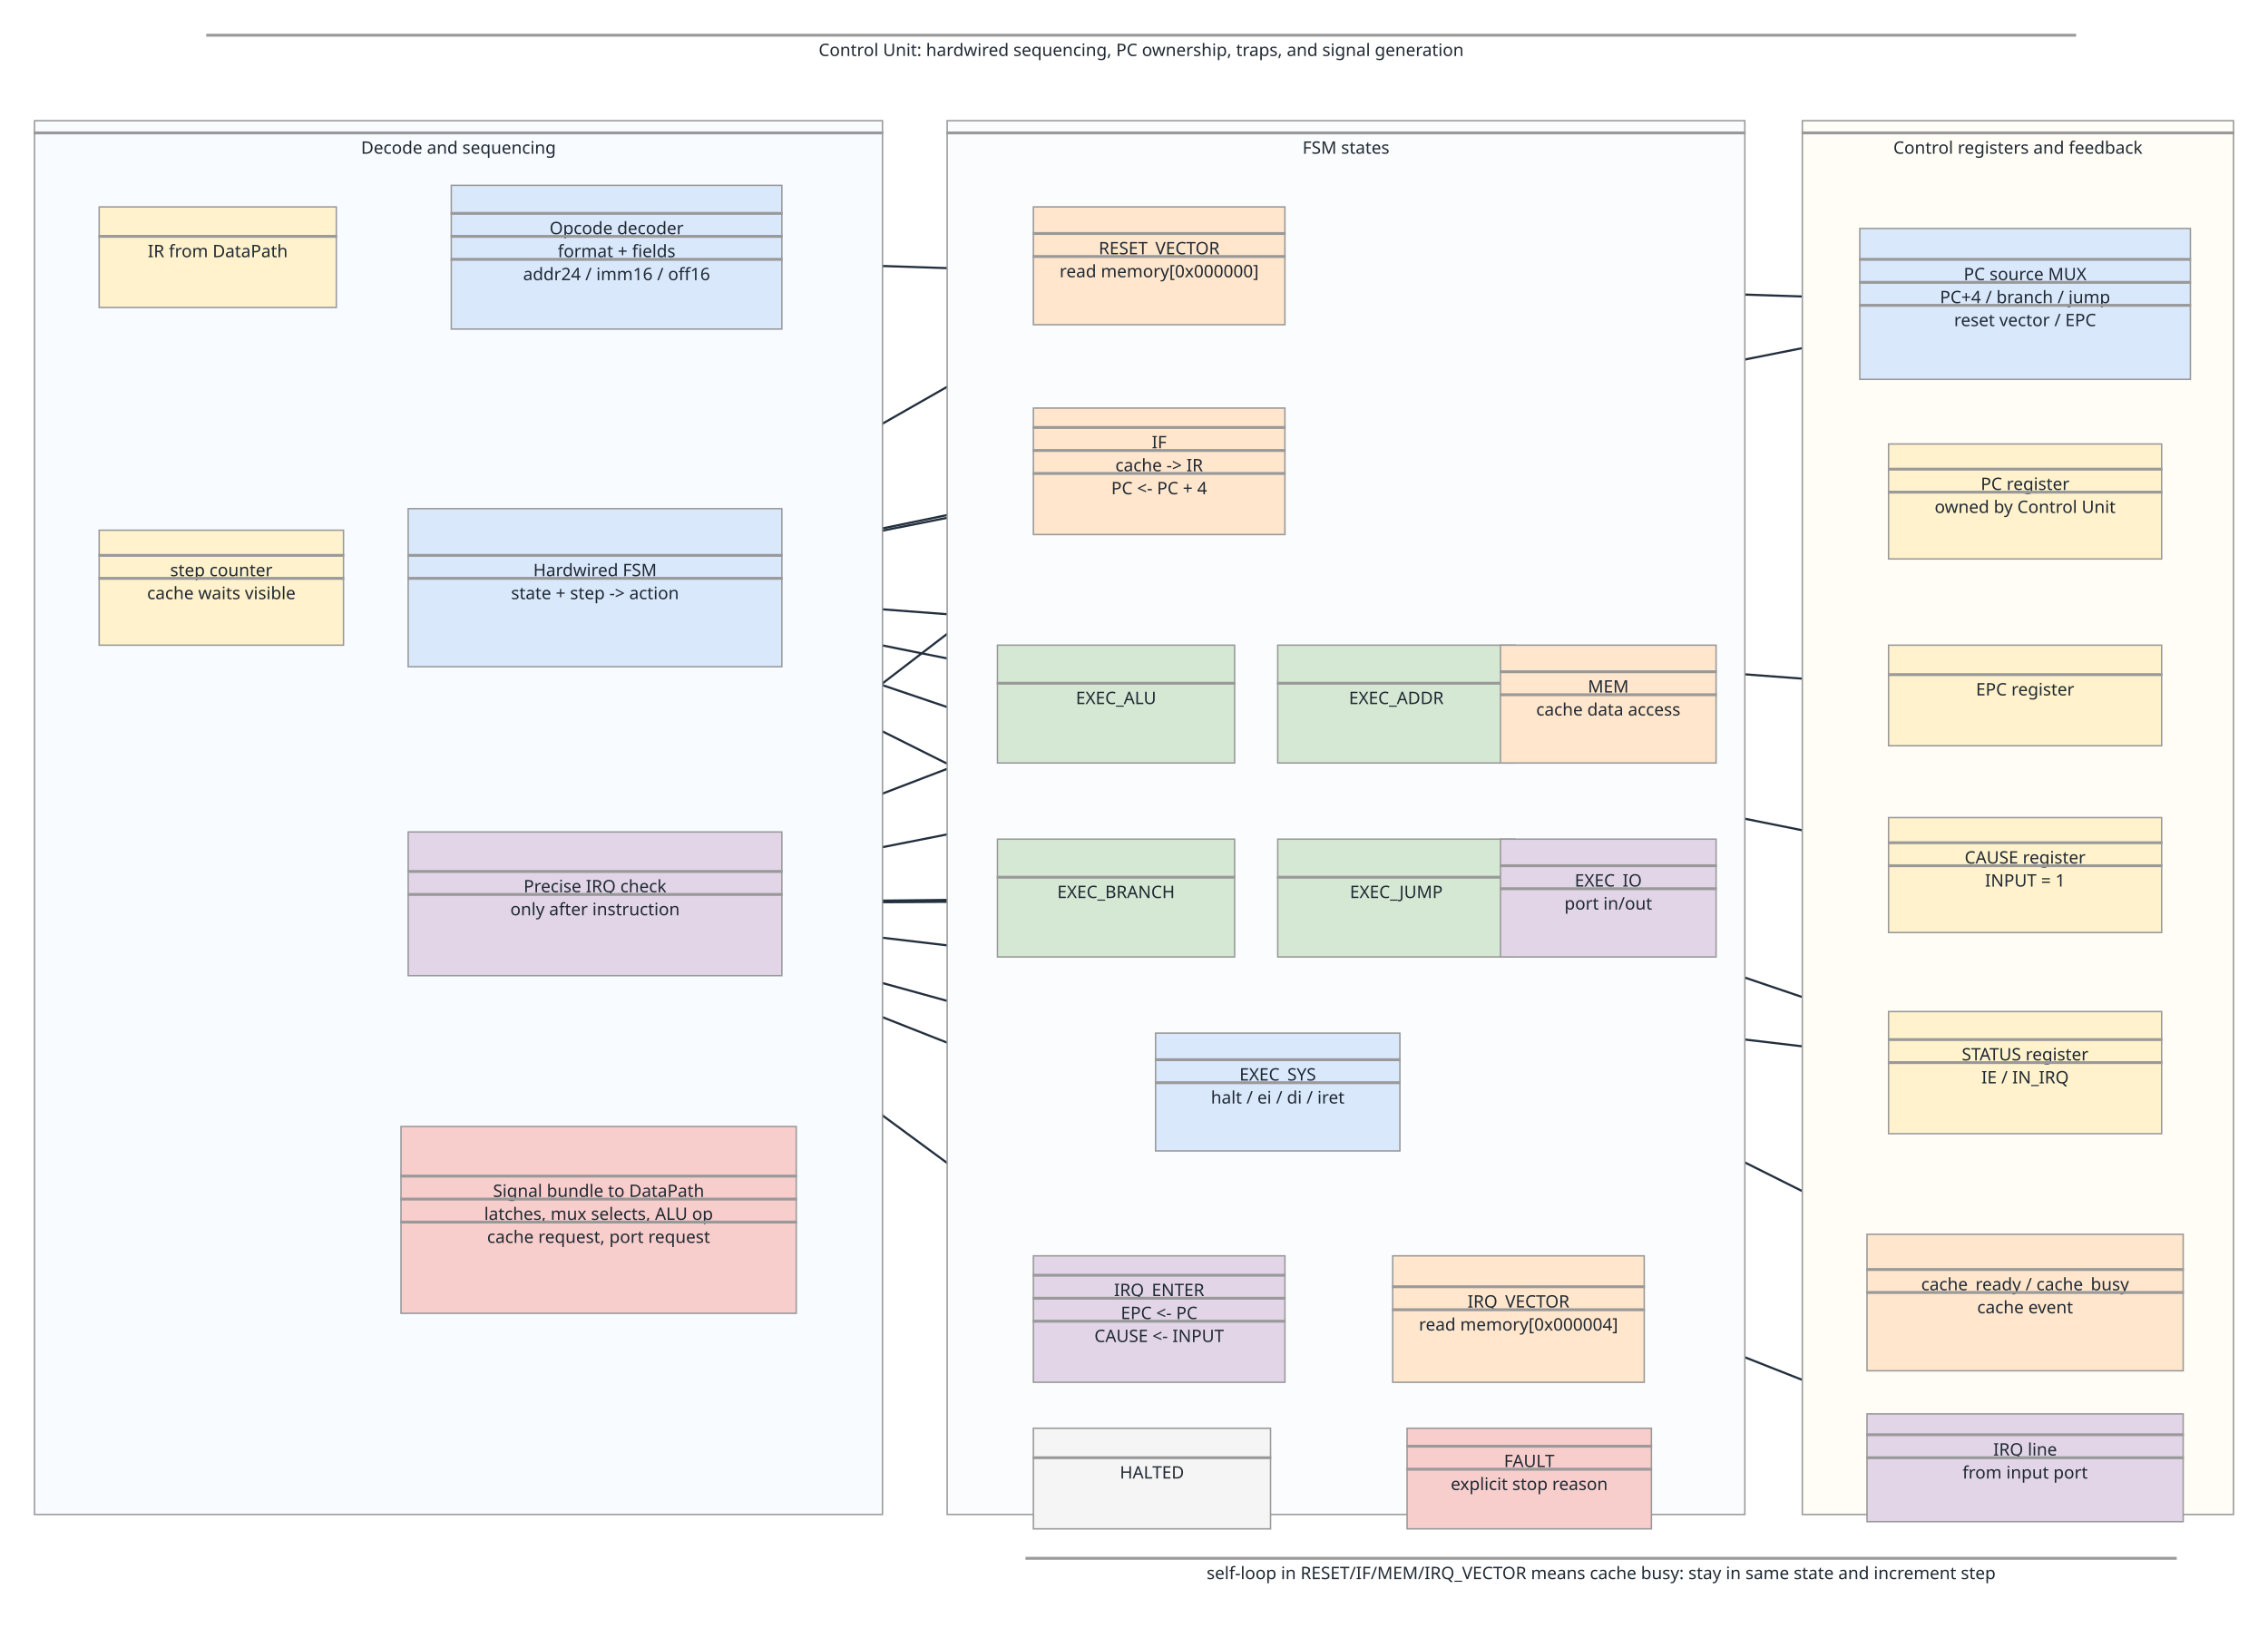
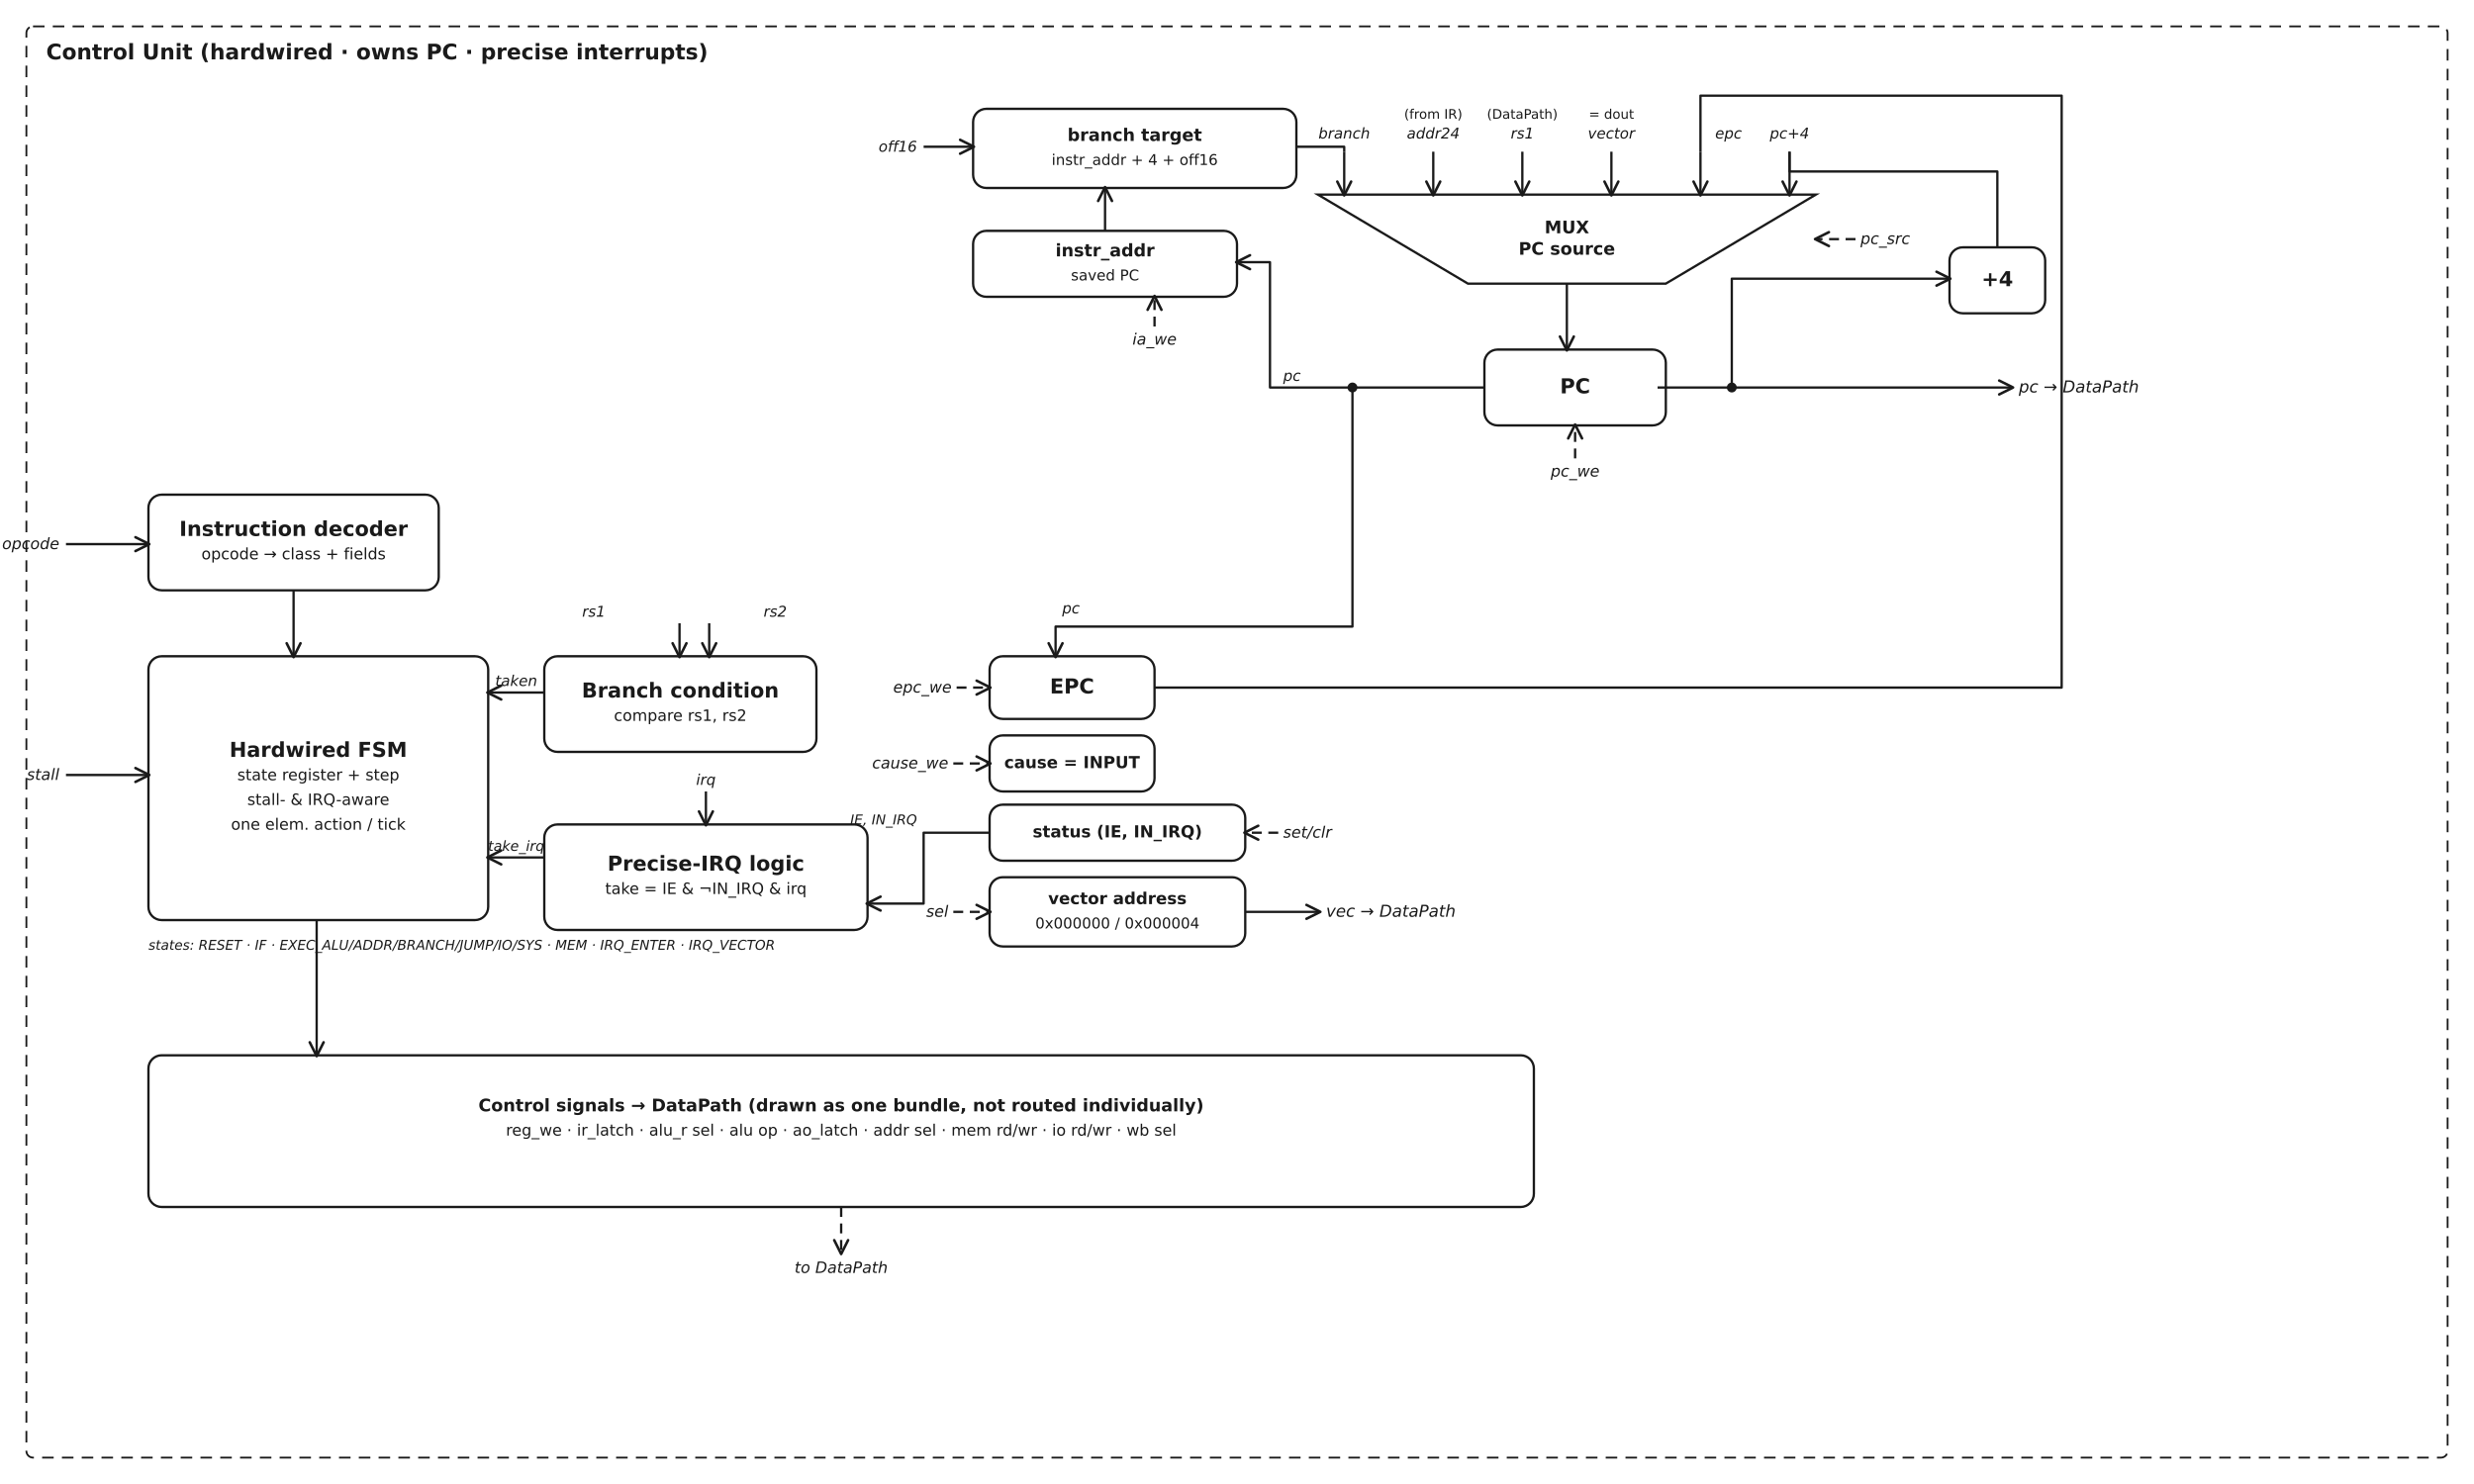
- <svg xmlns="http://www.w3.org/2000/svg" viewBox="16 6 1578 1133" width="1578" height="1133">
-   <rect x="16" y="6" width="1578" height="1133" fill="#ffffff" />
+ <svg xmlns="http://www.w3.org/2000/svg" viewBox="0 0 1500 900" font-family="DejaVu Sans, Arial, Helvetica, sans-serif">
+   <rect x="0" y="0" width="1500" height="900" fill="#ffffff" />
  <defs>
-     <marker id="arrow" viewBox="0 0 10 10" refX="9" refY="5" markerWidth="6" markerHeight="6" orient="auto-start-reverse">
-       <path d="M 0 0 L 10 5 L 0 10" fill="none" stroke="#232F3E" stroke-width="1.5" />
+     <marker id="a" viewBox="0 0 10 10" refX="8.5" refY="5" markerWidth="7.5" markerHeight="7.5" orient="auto-start-reverse">
+       <path d="M1 1 L9 5 L1 9" fill="none" stroke="#1a1a1a" stroke-width="1.5" stroke-linecap="round" stroke-linejoin="round" />
+     </marker>
+     <marker id="ar" viewBox="0 0 10 10" refX="8.5" refY="5" markerWidth="7.5" markerHeight="7.5" orient="auto-start-reverse">
+       <path d="M1 1 L9 5 L1 9" fill="none" stroke="#c0392b" stroke-width="1.5" stroke-linecap="round" stroke-linejoin="round" />
    </marker>
  </defs>
-   <line x1="167.5" y1="185" x2="445" y2="185" stroke="#232F3E" stroke-width="1.5" marker-end="url(#arrow)" />
-   <line x1="445" y1="185" x2="430" y2="415" stroke="#232F3E" stroke-width="1.5" marker-end="url(#arrow)" />
-   <line x1="170" y1="415" x2="430" y2="415" stroke="#232F3E" stroke-width="1.5" marker-end="url(#arrow)" />
-   <line x1="430" y1="415" x2="170" y2="415" stroke="#232F3E" stroke-width="1.5" marker-end="url(#arrow)" />
-   <line x1="430" y1="415" x2="432.5" y2="855" stroke="#232F3E" stroke-width="1.5" marker-end="url(#arrow)" />
-   <line x1="430" y1="415" x2="430" y2="635" stroke="#232F3E" stroke-width="1.5" marker-end="url(#arrow)" />
-   <line x1="430" y1="635" x2="430" y2="415" stroke="#232F3E" stroke-width="1.5" marker-end="url(#arrow)" />
-   <line x1="445" y1="185" x2="1425" y2="217.5" stroke="#232F3E" stroke-width="1.5" marker-end="url(#arrow)" />
-   <line x1="430" y1="415" x2="1425" y2="217.5" stroke="#232F3E" stroke-width="1.5" marker-end="url(#arrow)" />
-   <line x1="1425" y1="217.5" x2="1425" y2="355" stroke="#232F3E" stroke-width="1.5" marker-end="url(#arrow)" />
-   <line x1="1425" y1="355" x2="1425" y2="217.5" stroke="#232F3E" stroke-width="1.5" marker-end="url(#arrow)" />
-   <line x1="1425" y1="490" x2="1425" y2="217.5" stroke="#232F3E" stroke-width="1.5" marker-end="url(#arrow)" />
-   <line x1="430" y1="415" x2="1425" y2="490" stroke="#232F3E" stroke-width="1.5" marker-end="url(#arrow)" />
-   <line x1="430" y1="415" x2="1425" y2="615" stroke="#232F3E" stroke-width="1.5" marker-end="url(#arrow)" />
-   <line x1="430" y1="415" x2="1425" y2="752.5" stroke="#232F3E" stroke-width="1.5" marker-end="url(#arrow)" />
-   <line x1="1425" y1="752.5" x2="430" y2="635" stroke="#232F3E" stroke-width="1.5" marker-end="url(#arrow)" />
-   <line x1="1425" y1="1027.5" x2="430" y2="635" stroke="#232F3E" stroke-width="1.5" marker-end="url(#arrow)" />
-   <line x1="1425" y1="912.5" x2="430" y2="415" stroke="#232F3E" stroke-width="1.5" marker-end="url(#arrow)" />
-   <line x1="430" y1="415" x2="822.5" y2="191" stroke="#232F3E" stroke-width="1.5" marker-end="url(#arrow)" />
-   <line x1="430" y1="415" x2="822.5" y2="334" stroke="#232F3E" stroke-width="1.5" marker-end="url(#arrow)" />
-   <line x1="822.5" y1="191" x2="822.5" y2="334" stroke="#232F3E" stroke-width="1.5" marker-end="url(#arrow)" />
-   <line x1="822.5" y1="191" x2="1080" y2="1035" stroke="#232F3E" stroke-width="1.5" marker-end="url(#arrow)" />
-   <line x1="822.5" y1="334" x2="792.5" y2="496" stroke="#232F3E" stroke-width="1.5" marker-end="url(#arrow)" />
-   <line x1="822.5" y1="334" x2="987.5" y2="496" stroke="#232F3E" stroke-width="1.5" marker-end="url(#arrow)" />
-   <line x1="822.5" y1="334" x2="792.5" y2="631" stroke="#232F3E" stroke-width="1.5" marker-end="url(#arrow)" />
-   <line x1="822.5" y1="334" x2="987.5" y2="631" stroke="#232F3E" stroke-width="1.5" marker-end="url(#arrow)" />
-   <line x1="822.5" y1="334" x2="1135" y2="631" stroke="#232F3E" stroke-width="1.5" marker-end="url(#arrow)" />
-   <line x1="822.5" y1="334" x2="905" y2="766" stroke="#232F3E" stroke-width="1.5" marker-end="url(#arrow)" />
-   <line x1="822.5" y1="334" x2="1080" y2="1035" stroke="#232F3E" stroke-width="1.5" marker-end="url(#arrow)" />
-   <line x1="987.5" y1="496" x2="1135" y2="496" stroke="#232F3E" stroke-width="1.5" marker-end="url(#arrow)" />
-   <line x1="1135" y1="496" x2="430" y2="635" stroke="#232F3E" stroke-width="1.5" marker-end="url(#arrow)" />
-   <line x1="792.5" y1="496" x2="430" y2="635" stroke="#232F3E" stroke-width="1.5" marker-end="url(#arrow)" />
-   <line x1="792.5" y1="631" x2="430" y2="635" stroke="#232F3E" stroke-width="1.5" marker-end="url(#arrow)" />
-   <line x1="987.5" y1="631" x2="430" y2="635" stroke="#232F3E" stroke-width="1.5" marker-end="url(#arrow)" />
-   <line x1="1135" y1="631" x2="430" y2="635" stroke="#232F3E" stroke-width="1.5" marker-end="url(#arrow)" />
-   <line x1="905" y1="766" x2="430" y2="635" stroke="#232F3E" stroke-width="1.5" marker-end="url(#arrow)" />
-   <line x1="905" y1="766" x2="817.5" y2="1035" stroke="#232F3E" stroke-width="1.5" marker-end="url(#arrow)" />
-   <line x1="430" y1="635" x2="822.5" y2="924" stroke="#232F3E" stroke-width="1.5" marker-end="url(#arrow)" />
-   <line x1="430" y1="635" x2="822.5" y2="334" stroke="#232F3E" stroke-width="1.5" marker-end="url(#arrow)" />
-   <line x1="822.5" y1="924" x2="1072.5" y2="924" stroke="#232F3E" stroke-width="1.5" marker-end="url(#arrow)" />
-   <line x1="1072.5" y1="924" x2="822.5" y2="334" stroke="#232F3E" stroke-width="1.5" marker-end="url(#arrow)" />
-   <line x1="1072.5" y1="924" x2="1080" y2="1035" stroke="#232F3E" stroke-width="1.5" marker-end="url(#arrow)" />
-   <line x1="822.5" y1="191" x2="822.5" y2="191" stroke="#232F3E" stroke-width="1.5" marker-end="url(#arrow)" />
-   <line x1="822.5" y1="334" x2="822.5" y2="334" stroke="#232F3E" stroke-width="1.5" marker-end="url(#arrow)" />
-   <line x1="1135" y1="496" x2="1135" y2="496" stroke="#232F3E" stroke-width="1.5" marker-end="url(#arrow)" />
-   <line x1="1072.5" y1="924" x2="1072.5" y2="924" stroke="#232F3E" stroke-width="1.5" marker-end="url(#arrow)" />
-   <rect x="160" y="30" width="1300" height="1" fill="none" stroke="#999" stroke-width="1" />
-   <text x="810" y="45" font-family="sans-serif" font-size="12" fill="#1f2933" text-anchor="middle">Control Unit: hardwired sequencing, PC ownership, traps, and signal generation</text>
-   <rect x="40" y="90" width="590" height="970" fill="#f8fbff" stroke="#999" stroke-width="1" />
-   <rect x="40" y="98" width="590" height="1" fill="none" stroke="#999" stroke-width="1" />
-   <text x="335" y="113" font-family="sans-serif" font-size="12" fill="#1f2933" text-anchor="middle">Decode and sequencing</text>
-   <rect x="675" y="90" width="555" height="970" fill="#fbfcfd" stroke="#999" stroke-width="1" />
-   <rect x="675" y="98" width="555" height="1" fill="none" stroke="#999" stroke-width="1" />
-   <text x="952.5" y="113" font-family="sans-serif" font-size="12" fill="#1f2933" text-anchor="middle">FSM states</text>
-   <rect x="1270" y="90" width="300" height="970" fill="#fffdf6" stroke="#999" stroke-width="1" />
-   <rect x="1270" y="98" width="300" height="1" fill="none" stroke="#999" stroke-width="1" />
-   <text x="1420" y="113" font-family="sans-serif" font-size="12" fill="#1f2933" text-anchor="middle">Control registers and feedback</text>
-   <rect x="85" y="150" width="165" height="70" fill="#fff2cc" stroke="#999" stroke-width="1" />
-   <rect x="85" y="170" width="165" height="1" fill="none" stroke="#999" stroke-width="1" />
-   <text x="167.5" y="185" font-family="sans-serif" font-size="12" fill="#1f2933" text-anchor="middle">IR from DataPath</text>
-   <rect x="330" y="135" width="230" height="100" fill="#dae8fc" stroke="#999" stroke-width="1" />
-   <rect x="330" y="154" width="230" height="1" fill="none" stroke="#999" stroke-width="1" />
-   <text x="445" y="169" font-family="sans-serif" font-size="12" fill="#1f2933" text-anchor="middle">Opcode decoder</text>
-   <rect x="330" y="170" width="230" height="1" fill="none" stroke="#999" stroke-width="1" />
-   <text x="445" y="185" font-family="sans-serif" font-size="12" fill="#1f2933" text-anchor="middle">format + fields</text>
-   <rect x="330" y="186" width="230" height="1" fill="none" stroke="#999" stroke-width="1" />
-   <text x="445" y="201" font-family="sans-serif" font-size="12" fill="#1f2933" text-anchor="middle">addr24 / imm16 / off16</text>
-   <rect x="300" y="360" width="260" height="110" fill="#dae8fc" stroke="#999" stroke-width="1" />
-   <rect x="300" y="392" width="260" height="1" fill="none" stroke="#999" stroke-width="1" />
-   <text x="430" y="407" font-family="sans-serif" font-size="12" fill="#1f2933" text-anchor="middle">Hardwired FSM</text>
-   <rect x="300" y="408" width="260" height="1" fill="none" stroke="#999" stroke-width="1" />
-   <text x="430" y="423" font-family="sans-serif" font-size="12" fill="#1f2933" text-anchor="middle">state + step -&gt; action</text>
-   <rect x="85" y="375" width="170" height="80" fill="#fff2cc" stroke="#999" stroke-width="1" />
-   <rect x="85" y="392" width="170" height="1" fill="none" stroke="#999" stroke-width="1" />
-   <text x="170" y="407" font-family="sans-serif" font-size="12" fill="#1f2933" text-anchor="middle">step counter</text>
-   <rect x="85" y="408" width="170" height="1" fill="none" stroke="#999" stroke-width="1" />
-   <text x="170" y="423" font-family="sans-serif" font-size="12" fill="#1f2933" text-anchor="middle">cache waits visible</text>
-   <rect x="300" y="585" width="260" height="100" fill="#e1d5e7" stroke="#999" stroke-width="1" />
-   <rect x="300" y="612" width="260" height="1" fill="none" stroke="#999" stroke-width="1" />
-   <text x="430" y="627" font-family="sans-serif" font-size="12" fill="#1f2933" text-anchor="middle">Precise IRQ check</text>
-   <rect x="300" y="628" width="260" height="1" fill="none" stroke="#999" stroke-width="1" />
-   <text x="430" y="643" font-family="sans-serif" font-size="12" fill="#1f2933" text-anchor="middle">only after instruction</text>
-   <rect x="295" y="790" width="275" height="130" fill="#f8cecc" stroke="#999" stroke-width="1" />
-   <rect x="295" y="824" width="275" height="1" fill="none" stroke="#999" stroke-width="1" />
-   <text x="432.5" y="839" font-family="sans-serif" font-size="12" fill="#1f2933" text-anchor="middle">Signal bundle to DataPath</text>
-   <rect x="295" y="840" width="275" height="1" fill="none" stroke="#999" stroke-width="1" />
-   <text x="432.5" y="855" font-family="sans-serif" font-size="12" fill="#1f2933" text-anchor="middle">latches, mux selects, ALU op</text>
-   <rect x="295" y="856" width="275" height="1" fill="none" stroke="#999" stroke-width="1" />
-   <text x="432.5" y="871" font-family="sans-serif" font-size="12" fill="#1f2933" text-anchor="middle">cache request, port request</text>
-   <rect x="1310" y="165" width="230" height="105" fill="#dae8fc" stroke="#999" stroke-width="1" />
-   <rect x="1310" y="186" width="230" height="1" fill="none" stroke="#999" stroke-width="1" />
-   <text x="1425" y="201" font-family="sans-serif" font-size="12" fill="#1f2933" text-anchor="middle">PC source MUX</text>
-   <rect x="1310" y="202" width="230" height="1" fill="none" stroke="#999" stroke-width="1" />
-   <text x="1425" y="217" font-family="sans-serif" font-size="12" fill="#1f2933" text-anchor="middle">PC+4 / branch / jump</text>
-   <rect x="1310" y="218" width="230" height="1" fill="none" stroke="#999" stroke-width="1" />
-   <text x="1425" y="233" font-family="sans-serif" font-size="12" fill="#1f2933" text-anchor="middle">reset vector / EPC</text>
-   <rect x="1330" y="315" width="190" height="80" fill="#fff2cc" stroke="#999" stroke-width="1" />
-   <rect x="1330" y="332" width="190" height="1" fill="none" stroke="#999" stroke-width="1" />
-   <text x="1425" y="347" font-family="sans-serif" font-size="12" fill="#1f2933" text-anchor="middle">PC register</text>
-   <rect x="1330" y="348" width="190" height="1" fill="none" stroke="#999" stroke-width="1" />
-   <text x="1425" y="363" font-family="sans-serif" font-size="12" fill="#1f2933" text-anchor="middle">owned by Control Unit</text>
-   <rect x="1330" y="455" width="190" height="70" fill="#fff2cc" stroke="#999" stroke-width="1" />
-   <rect x="1330" y="475" width="190" height="1" fill="none" stroke="#999" stroke-width="1" />
-   <text x="1425" y="490" font-family="sans-serif" font-size="12" fill="#1f2933" text-anchor="middle">EPC register</text>
-   <rect x="1330" y="575" width="190" height="80" fill="#fff2cc" stroke="#999" stroke-width="1" />
-   <rect x="1330" y="592" width="190" height="1" fill="none" stroke="#999" stroke-width="1" />
-   <text x="1425" y="607" font-family="sans-serif" font-size="12" fill="#1f2933" text-anchor="middle">CAUSE register</text>
-   <rect x="1330" y="608" width="190" height="1" fill="none" stroke="#999" stroke-width="1" />
-   <text x="1425" y="623" font-family="sans-serif" font-size="12" fill="#1f2933" text-anchor="middle">INPUT = 1</text>
-   <rect x="1330" y="710" width="190" height="85" fill="#fff2cc" stroke="#999" stroke-width="1" />
-   <rect x="1330" y="729" width="190" height="1" fill="none" stroke="#999" stroke-width="1" />
-   <text x="1425" y="744" font-family="sans-serif" font-size="12" fill="#1f2933" text-anchor="middle">STATUS register</text>
-   <rect x="1330" y="745" width="190" height="1" fill="none" stroke="#999" stroke-width="1" />
-   <text x="1425" y="760" font-family="sans-serif" font-size="12" fill="#1f2933" text-anchor="middle">IE / IN_IRQ</text>
-   <rect x="1315" y="865" width="220" height="95" fill="#ffe6cc" stroke="#999" stroke-width="1" />
-   <rect x="1315" y="889" width="220" height="1" fill="none" stroke="#999" stroke-width="1" />
-   <text x="1425" y="904" font-family="sans-serif" font-size="12" fill="#1f2933" text-anchor="middle">cache_ready / cache_busy</text>
-   <rect x="1315" y="905" width="220" height="1" fill="none" stroke="#999" stroke-width="1" />
-   <text x="1425" y="920" font-family="sans-serif" font-size="12" fill="#1f2933" text-anchor="middle">cache event</text>
-   <rect x="1315" y="990" width="220" height="75" fill="#e1d5e7" stroke="#999" stroke-width="1" />
-   <rect x="1315" y="1004" width="220" height="1" fill="none" stroke="#999" stroke-width="1" />
-   <text x="1425" y="1019" font-family="sans-serif" font-size="12" fill="#1f2933" text-anchor="middle">IRQ line</text>
-   <rect x="1315" y="1020" width="220" height="1" fill="none" stroke="#999" stroke-width="1" />
-   <text x="1425" y="1035" font-family="sans-serif" font-size="12" fill="#1f2933" text-anchor="middle">from input port</text>
-   <rect x="735" y="150" width="175" height="82" fill="#ffe6cc" stroke="#999" stroke-width="1" />
-   <rect x="735" y="168" width="175" height="1" fill="none" stroke="#999" stroke-width="1" />
-   <text x="822.5" y="183" font-family="sans-serif" font-size="12" fill="#1f2933" text-anchor="middle">RESET_VECTOR</text>
-   <rect x="735" y="184" width="175" height="1" fill="none" stroke="#999" stroke-width="1" />
-   <text x="822.5" y="199" font-family="sans-serif" font-size="12" fill="#1f2933" text-anchor="middle">read memory[0x000000]</text>
-   <rect x="735" y="290" width="175" height="88" fill="#ffe6cc" stroke="#999" stroke-width="1" />
-   <rect x="735" y="303" width="175" height="1" fill="none" stroke="#999" stroke-width="1" />
-   <text x="822.5" y="318" font-family="sans-serif" font-size="12" fill="#1f2933" text-anchor="middle">IF</text>
-   <rect x="735" y="319" width="175" height="1" fill="none" stroke="#999" stroke-width="1" />
-   <text x="822.5" y="334" font-family="sans-serif" font-size="12" fill="#1f2933" text-anchor="middle">cache -&gt; IR</text>
-   <rect x="735" y="335" width="175" height="1" fill="none" stroke="#999" stroke-width="1" />
-   <text x="822.5" y="350" font-family="sans-serif" font-size="12" fill="#1f2933" text-anchor="middle">PC &lt;- PC + 4</text>
-   <rect x="710" y="455" width="165" height="82" fill="#d5e8d4" stroke="#999" stroke-width="1" />
-   <rect x="710" y="481" width="165" height="1" fill="none" stroke="#999" stroke-width="1" />
-   <text x="792.5" y="496" font-family="sans-serif" font-size="12" fill="#1f2933" text-anchor="middle">EXEC_ALU</text>
-   <rect x="905" y="455" width="165" height="82" fill="#d5e8d4" stroke="#999" stroke-width="1" />
-   <rect x="905" y="481" width="165" height="1" fill="none" stroke="#999" stroke-width="1" />
-   <text x="987.5" y="496" font-family="sans-serif" font-size="12" fill="#1f2933" text-anchor="middle">EXEC_ADDR</text>
-   <rect x="1060" y="455" width="150" height="82" fill="#ffe6cc" stroke="#999" stroke-width="1" />
-   <rect x="1060" y="473" width="150" height="1" fill="none" stroke="#999" stroke-width="1" />
-   <text x="1135" y="488" font-family="sans-serif" font-size="12" fill="#1f2933" text-anchor="middle">MEM</text>
-   <rect x="1060" y="489" width="150" height="1" fill="none" stroke="#999" stroke-width="1" />
-   <text x="1135" y="504" font-family="sans-serif" font-size="12" fill="#1f2933" text-anchor="middle">cache data access</text>
-   <rect x="710" y="590" width="165" height="82" fill="#d5e8d4" stroke="#999" stroke-width="1" />
-   <rect x="710" y="616" width="165" height="1" fill="none" stroke="#999" stroke-width="1" />
-   <text x="792.5" y="631" font-family="sans-serif" font-size="12" fill="#1f2933" text-anchor="middle">EXEC_BRANCH</text>
-   <rect x="905" y="590" width="165" height="82" fill="#d5e8d4" stroke="#999" stroke-width="1" />
-   <rect x="905" y="616" width="165" height="1" fill="none" stroke="#999" stroke-width="1" />
-   <text x="987.5" y="631" font-family="sans-serif" font-size="12" fill="#1f2933" text-anchor="middle">EXEC_JUMP</text>
-   <rect x="1060" y="590" width="150" height="82" fill="#e1d5e7" stroke="#999" stroke-width="1" />
-   <rect x="1060" y="608" width="150" height="1" fill="none" stroke="#999" stroke-width="1" />
-   <text x="1135" y="623" font-family="sans-serif" font-size="12" fill="#1f2933" text-anchor="middle">EXEC_IO</text>
-   <rect x="1060" y="624" width="150" height="1" fill="none" stroke="#999" stroke-width="1" />
-   <text x="1135" y="639" font-family="sans-serif" font-size="12" fill="#1f2933" text-anchor="middle">port in/out</text>
-   <rect x="820" y="725" width="170" height="82" fill="#dae8fc" stroke="#999" stroke-width="1" />
-   <rect x="820" y="743" width="170" height="1" fill="none" stroke="#999" stroke-width="1" />
-   <text x="905" y="758" font-family="sans-serif" font-size="12" fill="#1f2933" text-anchor="middle">EXEC_SYS</text>
-   <rect x="820" y="759" width="170" height="1" fill="none" stroke="#999" stroke-width="1" />
-   <text x="905" y="774" font-family="sans-serif" font-size="12" fill="#1f2933" text-anchor="middle">halt / ei / di / iret</text>
-   <rect x="735" y="880" width="175" height="88" fill="#e1d5e7" stroke="#999" stroke-width="1" />
-   <rect x="735" y="893" width="175" height="1" fill="none" stroke="#999" stroke-width="1" />
-   <text x="822.5" y="908" font-family="sans-serif" font-size="12" fill="#1f2933" text-anchor="middle">IRQ_ENTER</text>
-   <rect x="735" y="909" width="175" height="1" fill="none" stroke="#999" stroke-width="1" />
-   <text x="822.5" y="924" font-family="sans-serif" font-size="12" fill="#1f2933" text-anchor="middle">EPC &lt;- PC</text>
-   <rect x="735" y="925" width="175" height="1" fill="none" stroke="#999" stroke-width="1" />
-   <text x="822.5" y="940" font-family="sans-serif" font-size="12" fill="#1f2933" text-anchor="middle">CAUSE &lt;- INPUT</text>
-   <rect x="985" y="880" width="175" height="88" fill="#ffe6cc" stroke="#999" stroke-width="1" />
-   <rect x="985" y="901" width="175" height="1" fill="none" stroke="#999" stroke-width="1" />
-   <text x="1072.5" y="916" font-family="sans-serif" font-size="12" fill="#1f2933" text-anchor="middle">IRQ_VECTOR</text>
-   <rect x="985" y="917" width="175" height="1" fill="none" stroke="#999" stroke-width="1" />
-   <text x="1072.5" y="932" font-family="sans-serif" font-size="12" fill="#1f2933" text-anchor="middle">read memory[0x000004]</text>
-   <rect x="735" y="1000" width="165" height="70" fill="#f5f5f5" stroke="#999" stroke-width="1" />
-   <rect x="735" y="1020" width="165" height="1" fill="none" stroke="#999" stroke-width="1" />
-   <text x="817.5" y="1035" font-family="sans-serif" font-size="12" fill="#1f2933" text-anchor="middle">HALTED</text>
-   <rect x="995" y="1000" width="170" height="70" fill="#f8cecc" stroke="#999" stroke-width="1" />
-   <rect x="995" y="1012" width="170" height="1" fill="none" stroke="#999" stroke-width="1" />
-   <text x="1080" y="1027" font-family="sans-serif" font-size="12" fill="#1f2933" text-anchor="middle">FAULT</text>
-   <rect x="995" y="1028" width="170" height="1" fill="none" stroke="#999" stroke-width="1" />
-   <text x="1080" y="1043" font-family="sans-serif" font-size="12" fill="#1f2933" text-anchor="middle">explicit stop reason</text>
-   <rect x="730" y="1090" width="800" height="1" fill="none" stroke="#999" stroke-width="1" />
-   <text x="1130" y="1105" font-family="sans-serif" font-size="12" fill="#1f2933" text-anchor="middle">self-loop in RESET/IF/MEM/IRQ_VECTOR means cache busy: stay in same state and increment step</text>
+   <rect x="16" y="16" width="1468" height="868" rx="4" fill="none" stroke="#1a1a1a" stroke-width="1.1" stroke-dasharray="7 5" />
+   <text x="28" y="36" font-size="13" font-weight="bold" fill="#1a1a1a">Control Unit  (hardwired · owns PC · precise interrupts)</text>
+   <rect x="590" y="66" width="196" height="48" rx="8" fill="#ffffff" stroke="#1a1a1a" stroke-width="1.4" />
+   <text x="688.0" y="82.5" font-size="10.5" font-weight="bold" text-anchor="middle" dominant-baseline="middle" fill="#1a1a1a">branch target</text>
+   <text x="688.0" y="97.5" font-size="9" font-weight="normal" text-anchor="middle" dominant-baseline="middle" fill="#1a1a1a">instr_addr + 4 + off16</text>
+   <rect x="590" y="140" width="160" height="40" rx="8" fill="#ffffff" stroke="#1a1a1a" stroke-width="1.4" />
+   <text x="670.0" y="152.5" font-size="10.5" font-weight="bold" text-anchor="middle" dominant-baseline="middle" fill="#1a1a1a">instr_addr</text>
+   <text x="670.0" y="167.5" font-size="9" font-weight="normal" text-anchor="middle" dominant-baseline="middle" fill="#1a1a1a">saved PC</text>
+   <polygon points="799.0,118 1101.0,118 1010.0,172 890.0,172" fill="#ffffff" stroke="#1a1a1a" stroke-width="1.4" />
+   <text x="950" y="138.5" font-size="10.5" font-weight="bold" text-anchor="middle" dominant-baseline="middle" fill="#1a1a1a">MUX</text>
+   <text x="950" y="151.5" font-size="10.5" font-weight="bold" text-anchor="middle" dominant-baseline="middle" fill="#1a1a1a">PC source</text>
+   <rect x="900" y="212" width="110" height="46" rx="8" fill="#ffffff" stroke="#1a1a1a" stroke-width="1.4" />
+   <text x="955.0" y="235.0" font-size="12.5" font-weight="bold" text-anchor="middle" dominant-baseline="middle" fill="#1a1a1a">PC</text>
+   <rect x="1182" y="150" width="58" height="40" rx="8" fill="#ffffff" stroke="#1a1a1a" stroke-width="1.4" />
+   <text x="1211.0" y="170.0" font-size="12.5" font-weight="bold" text-anchor="middle" dominant-baseline="middle" fill="#1a1a1a">+4</text>
+   <path d="M 815,92 L 815,118" fill="none" stroke="#1a1a1a" stroke-width="1.4" stroke-linejoin="round" marker-end="url(#a)" />
+   <text x="815" y="84" font-size="9" text-anchor="middle" font-style="italic" fill="#1a1a1a">branch</text>
+   <path d="M 869,92 L 869,118" fill="none" stroke="#1a1a1a" stroke-width="1.4" stroke-linejoin="round" marker-end="url(#a)" />
+   <text x="869" y="84" font-size="9" text-anchor="middle" font-style="italic" fill="#1a1a1a">addr24</text>
+   <path d="M 923,92 L 923,118" fill="none" stroke="#1a1a1a" stroke-width="1.4" stroke-linejoin="round" marker-end="url(#a)" />
+   <text x="923" y="84" font-size="9" text-anchor="middle" font-style="italic" fill="#1a1a1a">rs1</text>
+   <path d="M 977,92 L 977,118" fill="none" stroke="#1a1a1a" stroke-width="1.4" stroke-linejoin="round" marker-end="url(#a)" />
+   <text x="977" y="84" font-size="9" text-anchor="middle" font-style="italic" fill="#1a1a1a">vector</text>
+   <path d="M 1031,92 L 1031,118" fill="none" stroke="#1a1a1a" stroke-width="1.4" stroke-linejoin="round" marker-end="url(#a)" />
+   <text x="1048" y="84" font-size="9" text-anchor="middle" font-style="italic" fill="#1a1a1a">epc</text>
+   <path d="M 1085,92 L 1085,118" fill="none" stroke="#1a1a1a" stroke-width="1.4" stroke-linejoin="round" marker-end="url(#a)" />
+   <text x="1085" y="84" font-size="9" text-anchor="middle" font-style="italic" fill="#1a1a1a">pc+4</text>
+   <path d="M 786,89 L 815,89 L 815,92" fill="none" stroke="#1a1a1a" stroke-width="1.4" stroke-linejoin="round" />
+   <text x="869" y="72" font-size="8" text-anchor="middle" fill="#1a1a1a">(from IR)</text>
+   <text x="923" y="72" font-size="8" text-anchor="middle" fill="#1a1a1a">(DataPath)</text>
+   <text x="977" y="72" font-size="8" text-anchor="middle" fill="#1a1a1a">= dout</text>
+   <path d="M 1005,235 L 1220,235" fill="none" stroke="#1a1a1a" stroke-width="1.4" stroke-linejoin="round" marker-end="url(#a)" />
+   <text x="1224" y="238" font-size="10" text-anchor="start" font-style="italic" fill="#1a1a1a">pc → DataPath</text>
+   <circle cx="1050" cy="235" r="3.0" fill="#1a1a1a" />
+   <path d="M 1050,235 L 1050,169 L 1182,169" fill="none" stroke="#1a1a1a" stroke-width="1.4" stroke-linejoin="round" marker-end="url(#a)" />
+   <path d="M 1211,150 L 1211,104 L 1085,104 L 1085,92" fill="none" stroke="#1a1a1a" stroke-width="1.4" stroke-linejoin="round" />
+   <path d="M 950,172 L 950,212" fill="none" stroke="#1a1a1a" stroke-width="1.4" stroke-linejoin="round" marker-end="url(#a)" />
+   <path d="M 900,235 L 770,235 L 770,159 L 750,159" fill="none" stroke="#1a1a1a" stroke-width="1.4" stroke-linejoin="round" marker-end="url(#a)" />
+   <text x="778" y="231" font-size="9" text-anchor="start" font-style="italic" fill="#1a1a1a">pc</text>
+   <path d="M 670,140 L 670,114" fill="none" stroke="#1a1a1a" stroke-width="1.4" stroke-linejoin="round" marker-end="url(#a)" />
+   <path d="M 560,89 L 590,89" fill="none" stroke="#1a1a1a" stroke-width="1.4" stroke-linejoin="round" marker-end="url(#a)" />
+   <text x="556" y="92" font-size="9" text-anchor="end" font-style="italic" fill="#1a1a1a">off16</text>
+   <path d="M 955,278 L 955,258" fill="none" stroke="#1a1a1a" stroke-width="1.4" stroke-dasharray="6 4" stroke-linejoin="round" marker-end="url(#a)" />
+   <text x="955" y="289" font-size="9.5" text-anchor="middle" font-style="italic" fill="#1a1a1a">pc_we</text>
+   <path d="M 700,198 L 700,180" fill="none" stroke="#1a1a1a" stroke-width="1.4" stroke-dasharray="6 4" stroke-linejoin="round" marker-end="url(#a)" />
+   <text x="700" y="209" font-size="9.5" text-anchor="middle" font-style="italic" fill="#1a1a1a">ia_we</text>
+   <path d="M 1125,145 L 1101,145" fill="none" stroke="#1a1a1a" stroke-width="1.4" stroke-dasharray="6 4" stroke-linejoin="round" marker-end="url(#a)" />
+   <text x="1128" y="148" font-size="9.5" text-anchor="start" font-style="italic" fill="#1a1a1a">pc_src</text>
+   <rect x="90" y="300" width="176" height="58" rx="8" fill="#ffffff" stroke="#1a1a1a" stroke-width="1.4" />
+   <text x="178.0" y="321.5" font-size="12.5" font-weight="bold" text-anchor="middle" dominant-baseline="middle" fill="#1a1a1a">Instruction decoder</text>
+   <text x="178.0" y="336.5" font-size="9.5" font-weight="normal" text-anchor="middle" dominant-baseline="middle" fill="#1a1a1a">opcode → class + fields</text>
+   <rect x="90" y="398" width="206" height="160" rx="8" fill="#ffffff" stroke="#1a1a1a" stroke-width="1.4" />
+   <text x="193.0" y="455.5" font-size="12.5" font-weight="bold" text-anchor="middle" dominant-baseline="middle" fill="#1a1a1a">Hardwired FSM</text>
+   <text x="193.0" y="470.5" font-size="9.5" font-weight="normal" text-anchor="middle" dominant-baseline="middle" fill="#1a1a1a">state register + step</text>
+   <text x="193.0" y="485.5" font-size="9.5" font-weight="normal" text-anchor="middle" dominant-baseline="middle" fill="#1a1a1a">stall- &amp; IRQ-aware</text>
+   <text x="193.0" y="500.5" font-size="9.5" font-weight="normal" text-anchor="middle" dominant-baseline="middle" fill="#1a1a1a">one elem. action / tick</text>
+   <text x="90" y="576" font-size="8.2" text-anchor="start" font-style="italic" fill="#1a1a1a">states: RESET · IF · EXEC_ALU/ADDR/BRANCH/JUMP/IO/SYS · MEM · IRQ_ENTER · IRQ_VECTOR</text>
+   <path d="M 178,358 L 178,398" fill="none" stroke="#1a1a1a" stroke-width="1.4" stroke-linejoin="round" marker-end="url(#a)" />
+   <path d="M 40,330 L 90,330" fill="none" stroke="#1a1a1a" stroke-width="1.4" stroke-linejoin="round" marker-end="url(#a)" />
+   <text x="36" y="333" font-size="9.5" text-anchor="end" font-style="italic" fill="#1a1a1a">opcode</text>
+   <path d="M 40,470 L 90,470" fill="none" stroke="#1a1a1a" stroke-width="1.4" stroke-linejoin="round" marker-end="url(#a)" />
+   <text x="36" y="473" font-size="9.5" text-anchor="end" font-style="italic" fill="#1a1a1a">stall</text>
+   <rect x="330" y="398" width="165" height="58" rx="8" fill="#ffffff" stroke="#1a1a1a" stroke-width="1.4" />
+   <text x="412.5" y="419.5" font-size="12.5" font-weight="bold" text-anchor="middle" dominant-baseline="middle" fill="#1a1a1a">Branch condition</text>
+   <text x="412.5" y="434.5" font-size="9.5" font-weight="normal" text-anchor="middle" dominant-baseline="middle" fill="#1a1a1a">compare rs1, rs2</text>
+   <path d="M 412,378 L 412,398" fill="none" stroke="#1a1a1a" stroke-width="1.4" stroke-linejoin="round" marker-end="url(#a)" />
+   <text x="360" y="374" font-size="9" text-anchor="middle" font-style="italic" fill="#1a1a1a">rs1</text>
+   <text x="470" y="374" font-size="9" text-anchor="middle" font-style="italic" fill="#1a1a1a">rs2</text>
+   <path d="M 430,378 L 430,398" fill="none" stroke="#1a1a1a" stroke-width="1.4" stroke-linejoin="round" marker-end="url(#a)" />
+   <path d="M 330,420 L 296,420" fill="none" stroke="#1a1a1a" stroke-width="1.4" stroke-linejoin="round" marker-end="url(#a)" />
+   <text x="313" y="416" font-size="9" text-anchor="middle" font-style="italic" fill="#1a1a1a">taken</text>
+   <rect x="330" y="500" width="196" height="64" rx="8" fill="#ffffff" stroke="#1a1a1a" stroke-width="1.4" />
+   <text x="428.0" y="524.5" font-size="12.5" font-weight="bold" text-anchor="middle" dominant-baseline="middle" fill="#1a1a1a">Precise-IRQ logic</text>
+   <text x="428.0" y="539.5" font-size="9.5" font-weight="normal" text-anchor="middle" dominant-baseline="middle" fill="#1a1a1a">take = IE &amp; ¬IN_IRQ &amp; irq</text>
+   <path d="M 428,480 L 428,500" fill="none" stroke="#1a1a1a" stroke-width="1.4" stroke-linejoin="round" marker-end="url(#a)" />
+   <text x="428" y="476" font-size="9" text-anchor="middle" font-style="italic" fill="#1a1a1a">irq</text>
+   <path d="M 330,520 L 296,520" fill="none" stroke="#1a1a1a" stroke-width="1.4" stroke-linejoin="round" marker-end="url(#a)" />
+   <text x="313" y="516" font-size="8.5" text-anchor="middle" font-style="italic" fill="#1a1a1a">take_irq</text>
+   <rect x="600" y="398" width="100" height="38" rx="8" fill="#ffffff" stroke="#1a1a1a" stroke-width="1.4" />
+   <text x="650.0" y="417.0" font-size="12.5" font-weight="bold" text-anchor="middle" dominant-baseline="middle" fill="#1a1a1a">EPC</text>
+   <path d="M 580,417 L 600,417" fill="none" stroke="#1a1a1a" stroke-width="1.4" stroke-dasharray="6 4" stroke-linejoin="round" marker-end="url(#a)" />
+   <text x="577" y="420" font-size="9.5" text-anchor="end" font-style="italic" fill="#1a1a1a">epc_we</text>
+   <circle cx="820" cy="235" r="3.0" fill="#1a1a1a" />
+   <path d="M 820,235 L 820,380 L 640,380 L 640,398" fill="none" stroke="#1a1a1a" stroke-width="1.4" stroke-linejoin="round" marker-end="url(#a)" />
+   <text x="644" y="372" font-size="9" text-anchor="start" font-style="italic" fill="#1a1a1a">pc</text>
+   <rect x="600" y="446" width="100" height="34" rx="8" fill="#ffffff" stroke="#1a1a1a" stroke-width="1.4" />
+   <text x="650.0" y="463.0" font-size="10" font-weight="bold" text-anchor="middle" dominant-baseline="middle" fill="#1a1a1a">cause = INPUT</text>
+   <path d="M 578,463 L 600,463" fill="none" stroke="#1a1a1a" stroke-width="1.4" stroke-dasharray="6 4" stroke-linejoin="round" marker-end="url(#a)" />
+   <text x="575" y="466" font-size="9.5" text-anchor="end" font-style="italic" fill="#1a1a1a">cause_we</text>
+   <rect x="600" y="488" width="155" height="34" rx="8" fill="#ffffff" stroke="#1a1a1a" stroke-width="1.4" />
+   <text x="677.5" y="505.0" font-size="10" font-weight="bold" text-anchor="middle" dominant-baseline="middle" fill="#1a1a1a">status (IE, IN_IRQ)</text>
+   <path d="M 775,505 L 755,505" fill="none" stroke="#1a1a1a" stroke-width="1.4" stroke-dasharray="6 4" stroke-linejoin="round" marker-end="url(#a)" />
+   <text x="778" y="508" font-size="9.5" text-anchor="start" font-style="italic" fill="#1a1a1a">set/clr</text>
+   <path d="M 600,505 L 560,505 L 560,548 L 526,548" fill="none" stroke="#1a1a1a" stroke-width="1.4" stroke-linejoin="round" marker-end="url(#a)" />
+   <text x="556" y="500" font-size="8.3" text-anchor="end" font-style="italic" fill="#1a1a1a">IE, IN_IRQ</text>
+   <rect x="600" y="532" width="155" height="42" rx="8" fill="#ffffff" stroke="#1a1a1a" stroke-width="1.4" />
+   <text x="677.5" y="545.5" font-size="10" font-weight="bold" text-anchor="middle" dominant-baseline="middle" fill="#1a1a1a">vector address</text>
+   <text x="677.5" y="560.5" font-size="9" font-weight="normal" text-anchor="middle" dominant-baseline="middle" fill="#1a1a1a">0x000000 / 0x000004</text>
+   <path d="M 578,553 L 600,553" fill="none" stroke="#1a1a1a" stroke-width="1.4" stroke-dasharray="6 4" stroke-linejoin="round" marker-end="url(#a)" />
+   <text x="575" y="556" font-size="9.5" text-anchor="end" font-style="italic" fill="#1a1a1a">sel</text>
+   <path d="M 755,553 L 800,553" fill="none" stroke="#1a1a1a" stroke-width="1.4" stroke-linejoin="round" marker-end="url(#a)" />
+   <text x="804" y="556" font-size="10" text-anchor="start" font-style="italic" fill="#1a1a1a">vec → DataPath</text>
+   <path d="M 700,417 L 1250,417 L 1250,58 L 1031,58 L 1031,92" fill="none" stroke="#1a1a1a" stroke-width="1.4" stroke-linejoin="round" />
+   <rect x="90" y="640" width="840" height="92" rx="8" fill="#ffffff" stroke="#1a1a1a" stroke-width="1.4" />
+   <text x="510.0" y="671.0" font-size="10.5" font-weight="bold" text-anchor="middle" dominant-baseline="middle" fill="#1a1a1a">Control signals  →  DataPath   (drawn as one bundle, not routed individually)</text>
+   <text x="510.0" y="686.0" font-size="9.5" font-weight="normal" text-anchor="middle" dominant-baseline="middle" fill="#1a1a1a">reg_we · ir_latch · alu_r sel · alu op · ao_latch · addr sel · mem rd/wr · io rd/wr · wb sel</text>
+   <text x="510.0" y="701.0" font-size="9.5" font-weight="normal" text-anchor="middle" dominant-baseline="middle" fill="#1a1a1a" />
+   <path d="M 192,558 L 192,640" fill="none" stroke="#1a1a1a" stroke-width="1.4" stroke-linejoin="round" marker-end="url(#a)" />
+   <path d="M 510,732 L 510,760" fill="none" stroke="#1a1a1a" stroke-width="1.4" stroke-dasharray="6 4" stroke-linejoin="round" marker-end="url(#a)" />
+   <text x="510" y="772" font-size="9.5" text-anchor="middle" font-style="italic" fill="#1a1a1a">to DataPath</text>
</svg>
